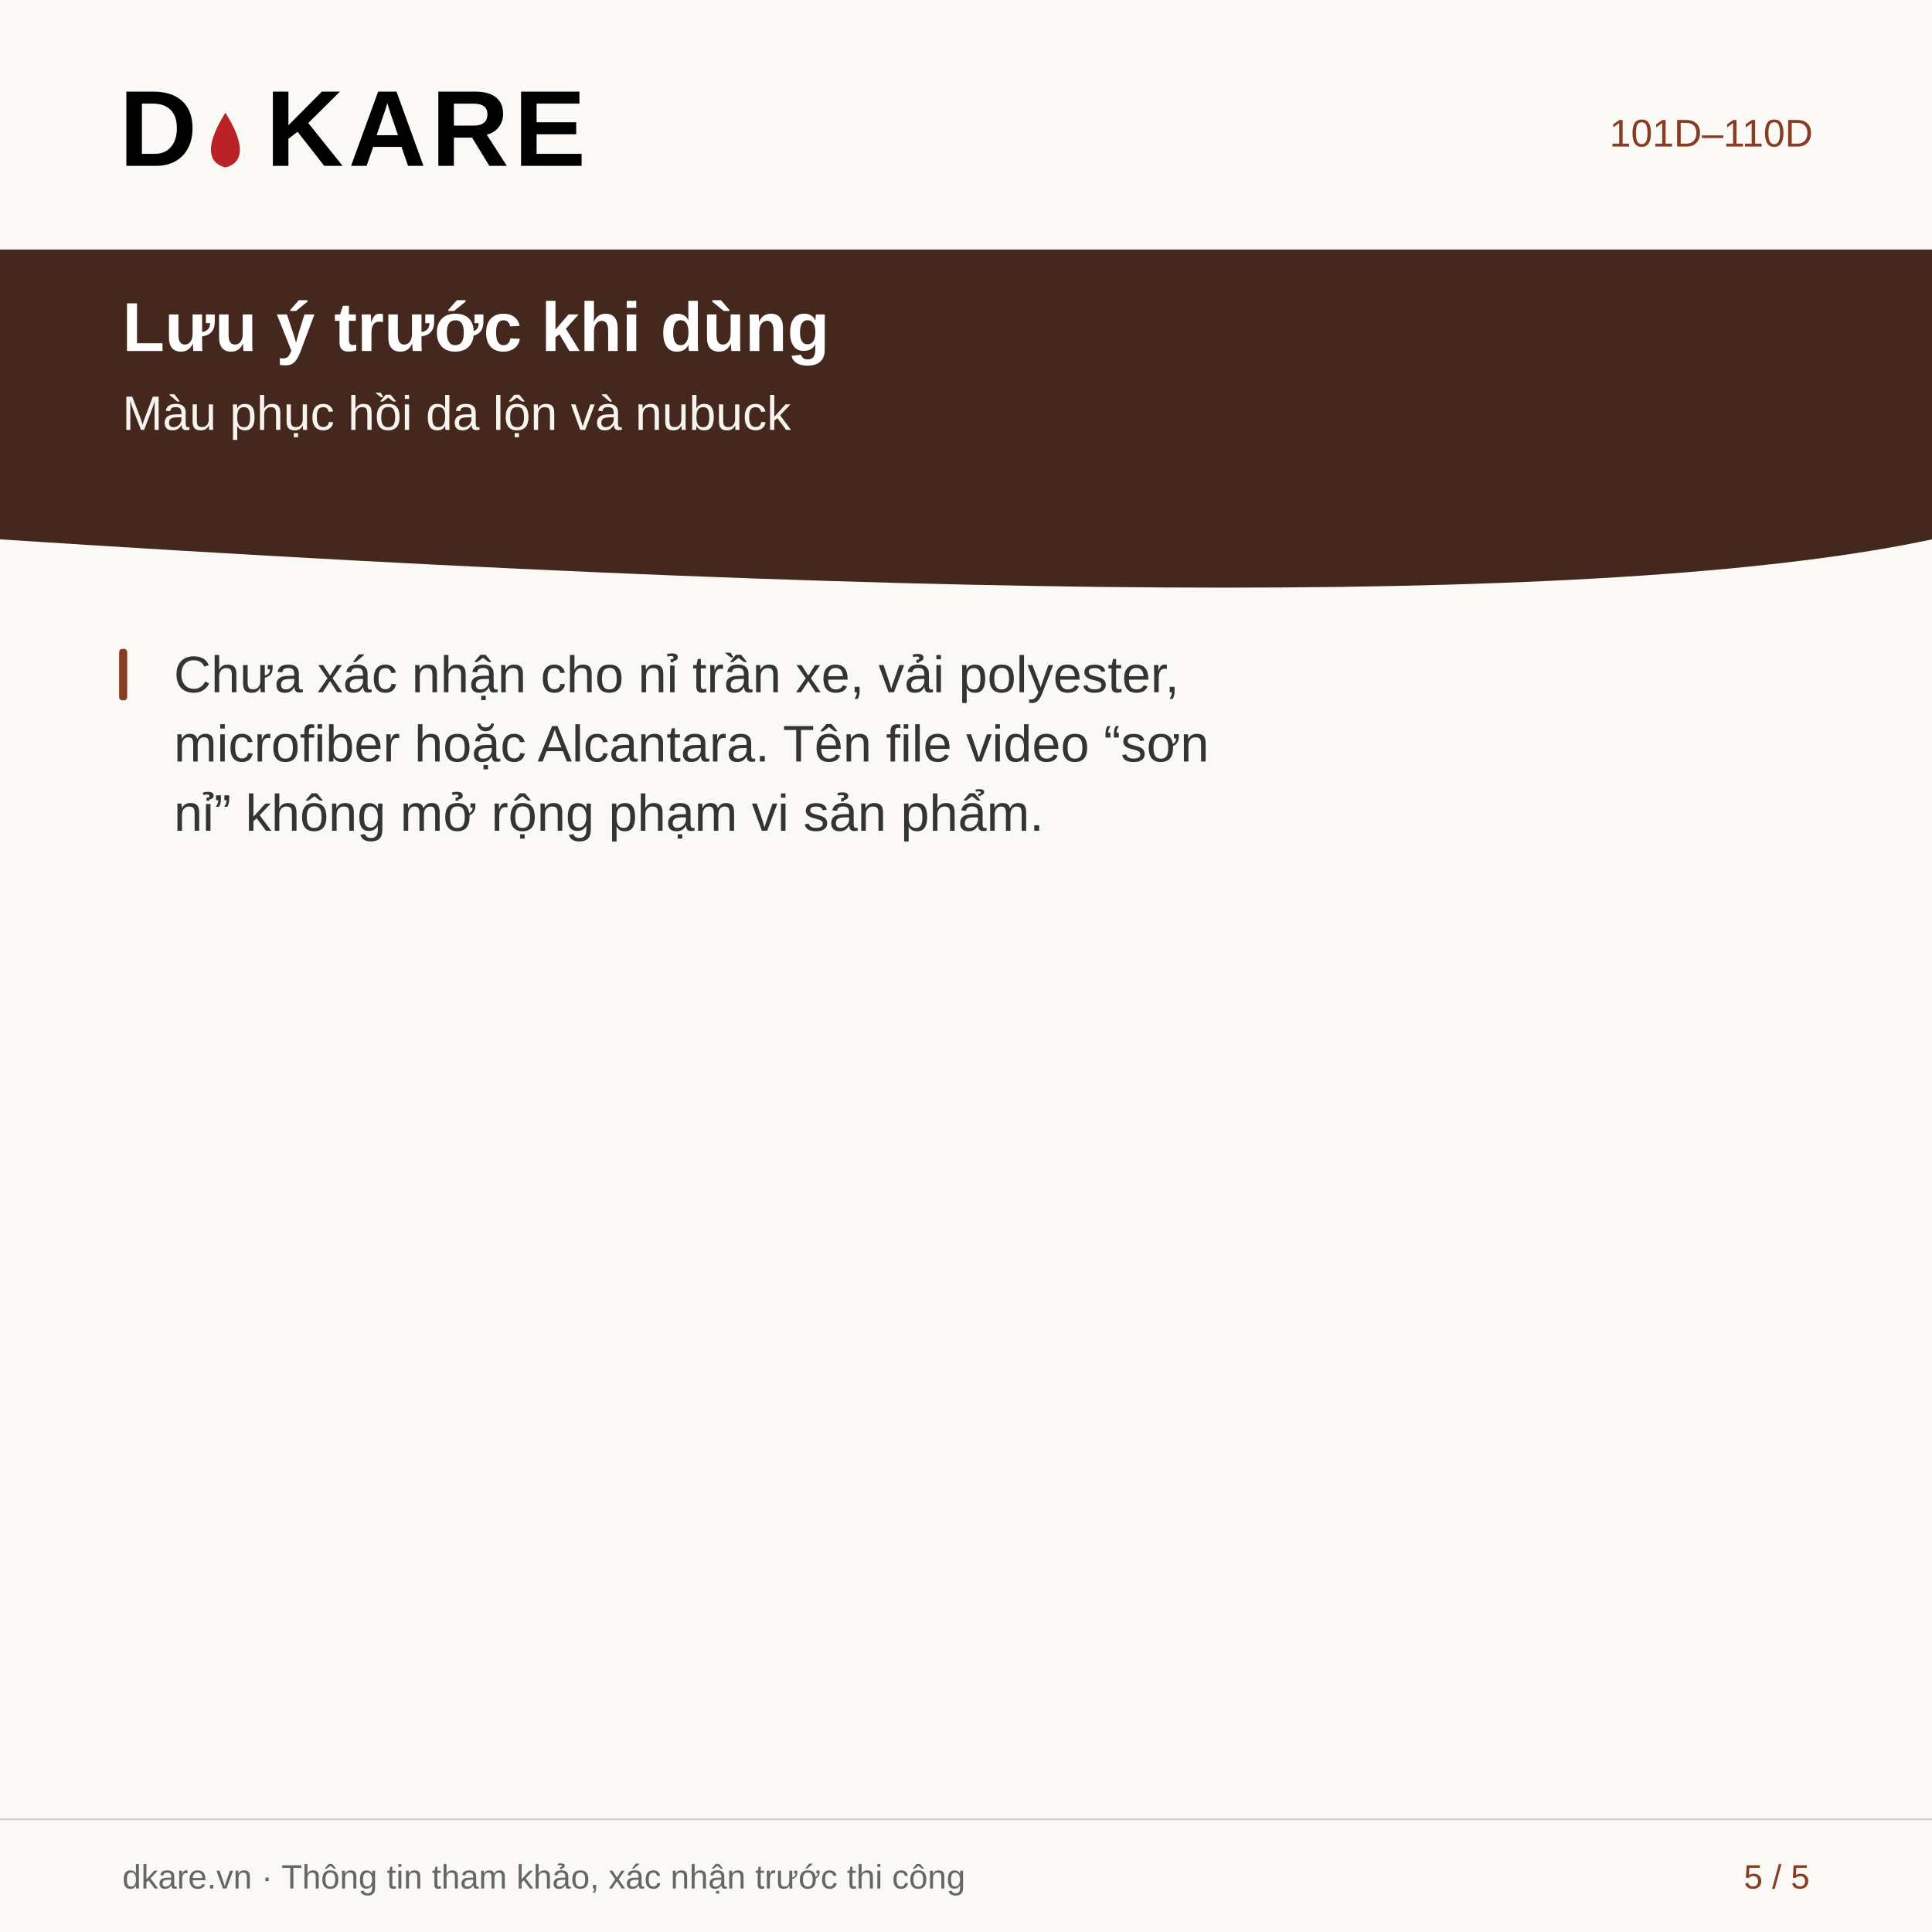
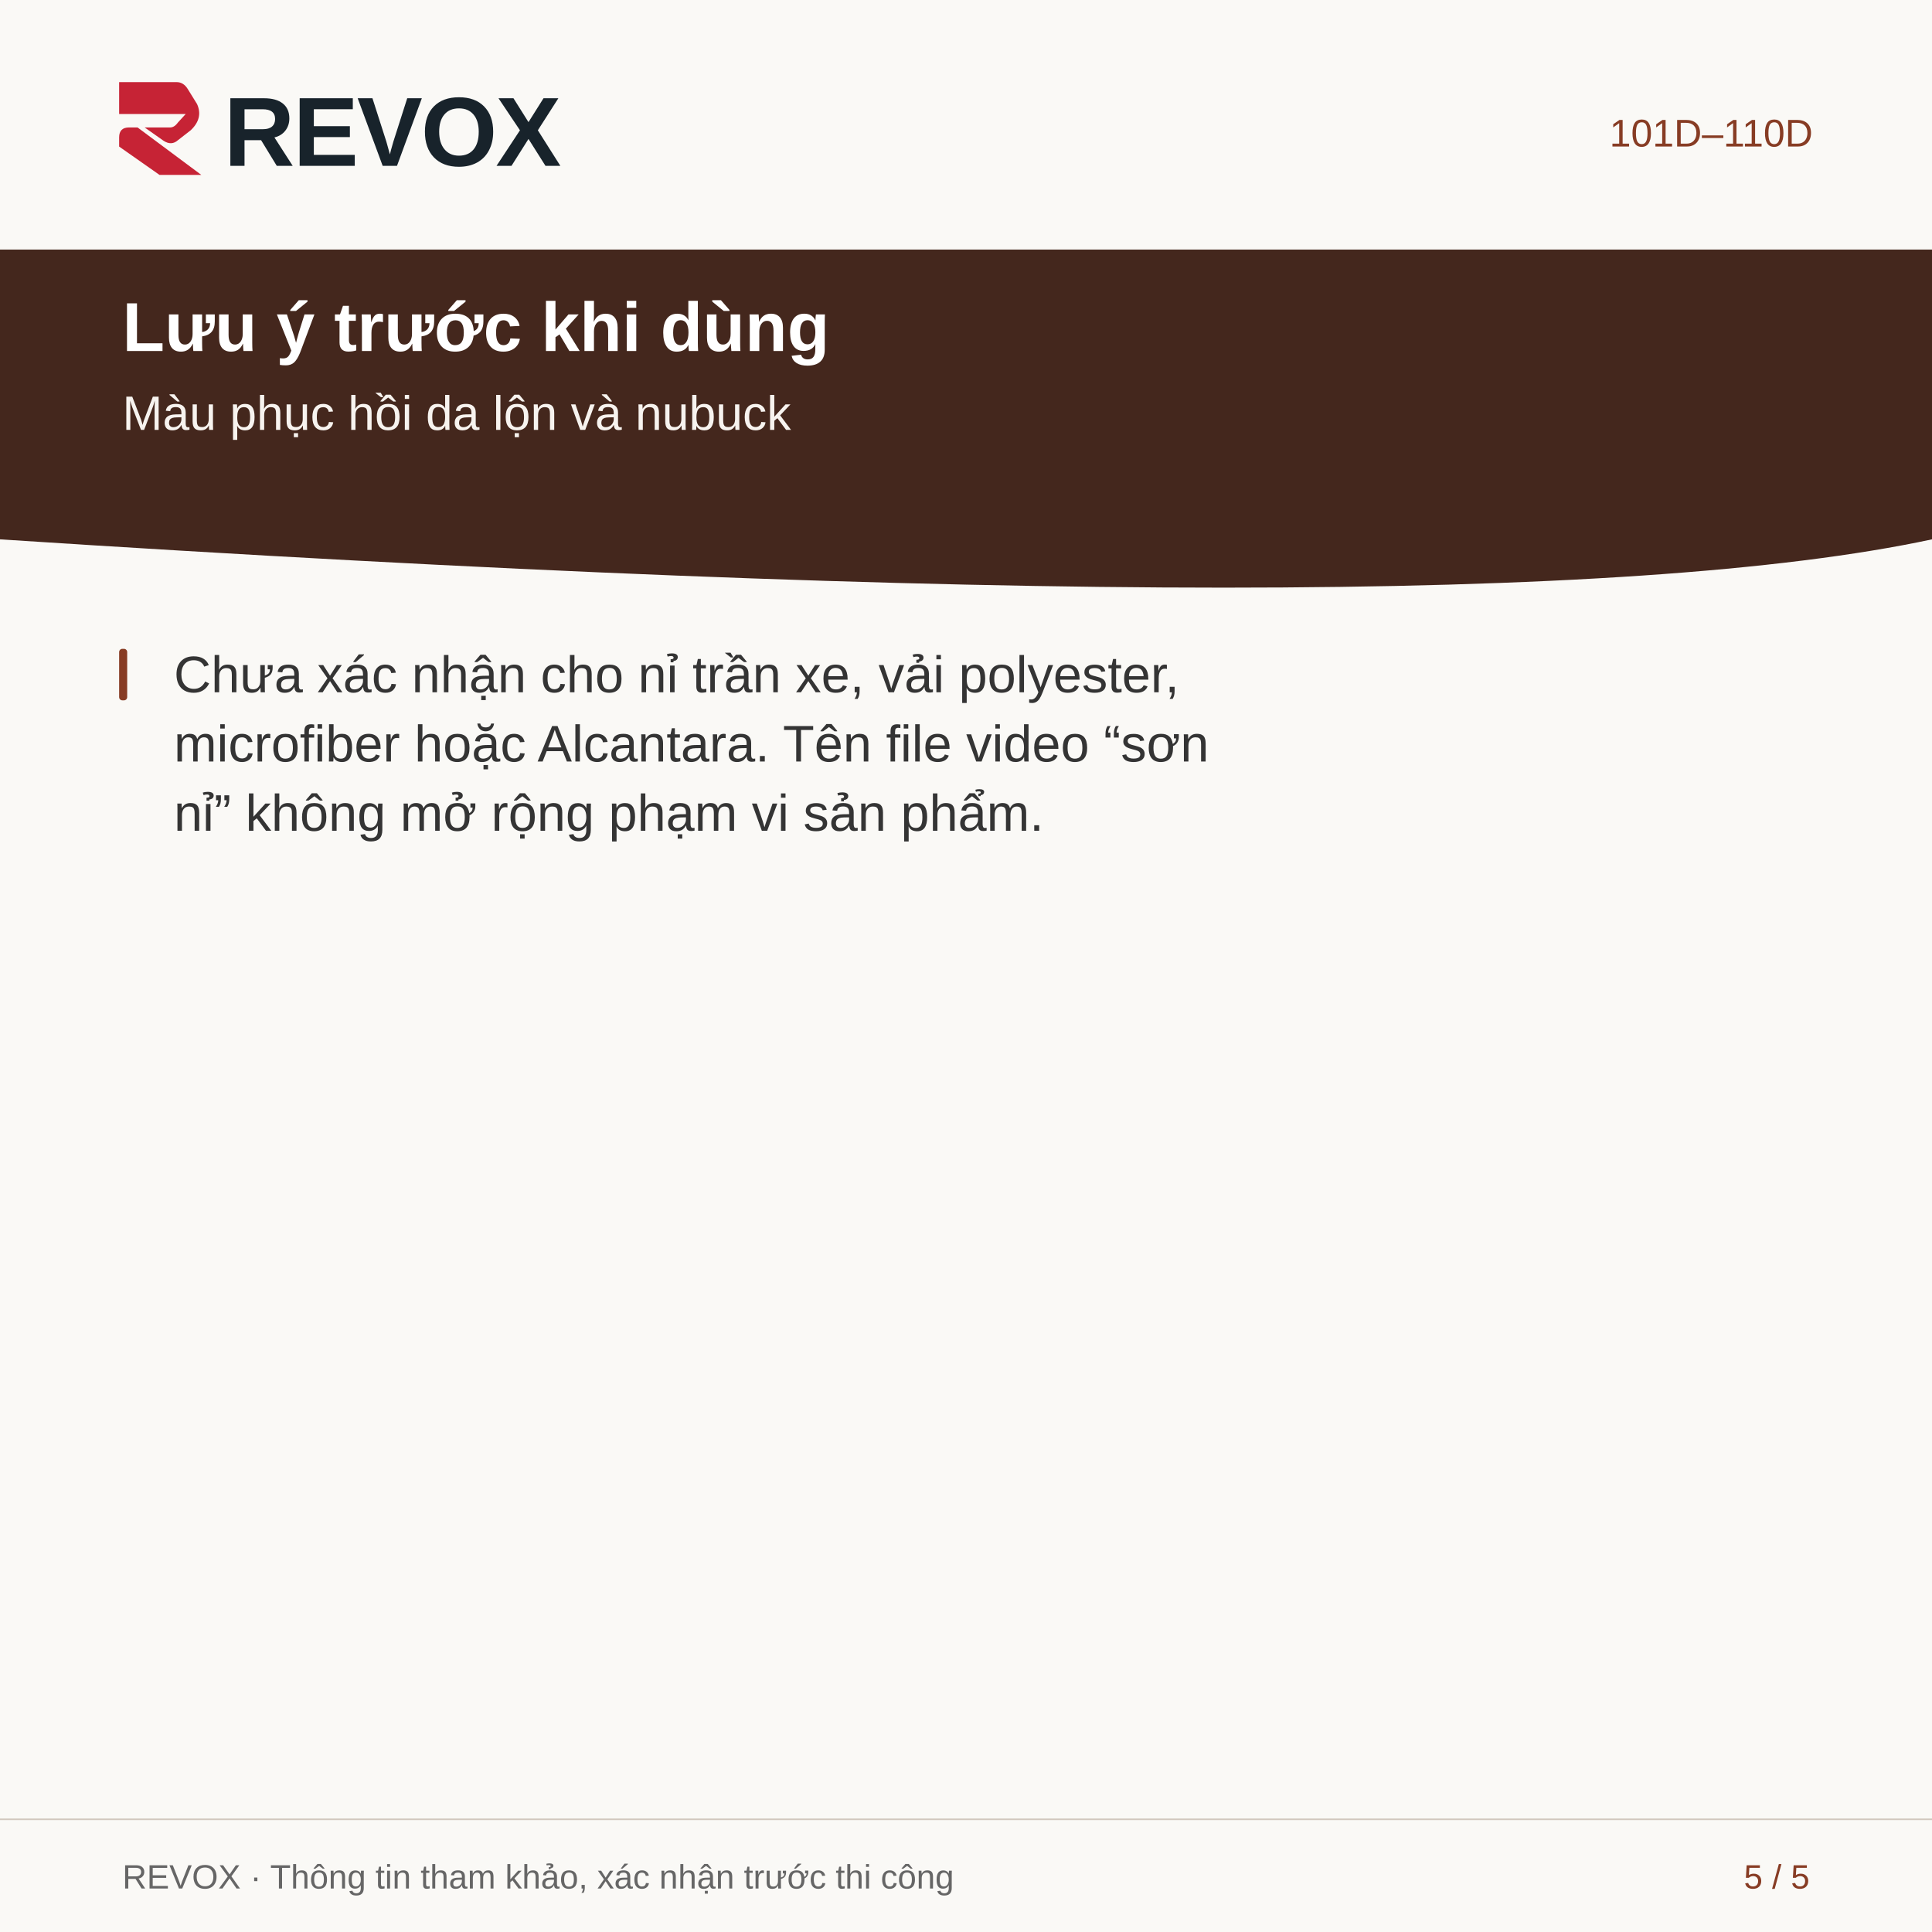
<svg xmlns="http://www.w3.org/2000/svg" width="1200" height="1200" viewBox="0 0 1200 1200" role="img" aria-labelledby="title desc">
  <rect width="1200" height="1200" fill="#faf9f6" />
  <g font-family="Arial,Helvetica,sans-serif">
-     <text x="74" y="103" font-size="67" font-weight="800">D</text>
-     <path d="M140 70 C128 89 128 101 140 104 C152 101 152 89 140 70" fill="#bb2227" />
-     <text x="165" y="103" font-size="67" font-weight="800" letter-spacing="3">KARE</text>
+     <g transform="translate(74 51) scale(.44)">
+       <path fill="#c62335" d="M0 0H81Q91 0 97 10L110 31Q119 51 101 68L83 82Q74 90 63 83L36 64H72Q78 64 83 57L94 45H0Z M0 78Q0 64 14 64H26L116 131H57L0 91Z" />
+     </g>
+     <text x="139" y="103" font-size="61" font-weight="800" fill="#18232b" letter-spacing="-1">REVOX</text>
    <text x="1126" y="91" text-anchor="end" fill="#873c24" font-size="24">101D–110D</text>
    <path d="M0 155 H1200 V335 Q920 395 0 335 Z" fill="#44271d" />
    <text x="76" y="267" font-size="30" fill="#f7f3ef">Màu phục hồi da lộn và nubuck</text>
    <text x="76" y="218" fill="#fff" font-size="43" font-weight="700">Lưu ý trước khi dùng</text>
    <rect x="74" y="403" width="5" height="32" rx="2" fill="#873c24" />
    <text x="108" y="430" font-size="32" fill="#343434">Chưa xác nhận cho nỉ trần xe, vải polyester,</text>
    <text x="108" y="473" font-size="32" fill="#343434">microfiber hoặc Alcantara. Tên file video “sơn</text>
    <text x="108" y="516" font-size="32" fill="#343434">nỉ” không mở rộng phạm vi sản phẩm.</text>
    <path d="M0 1130 H1200" stroke="#d3c9bf" />
-     <text x="76" y="1173" font-size="21" fill="#666">dkare.vn · Thông tin tham khảo, xác nhận trước thi công</text>
+     <text x="76" y="1173" font-size="21" fill="#666">REVOX · Thông tin tham khảo, xác nhận trước thi công</text>
    <text x="1124" y="1173" font-size="21" fill="#873c24" text-anchor="end">5 / 5</text>
  </g>
</svg>
